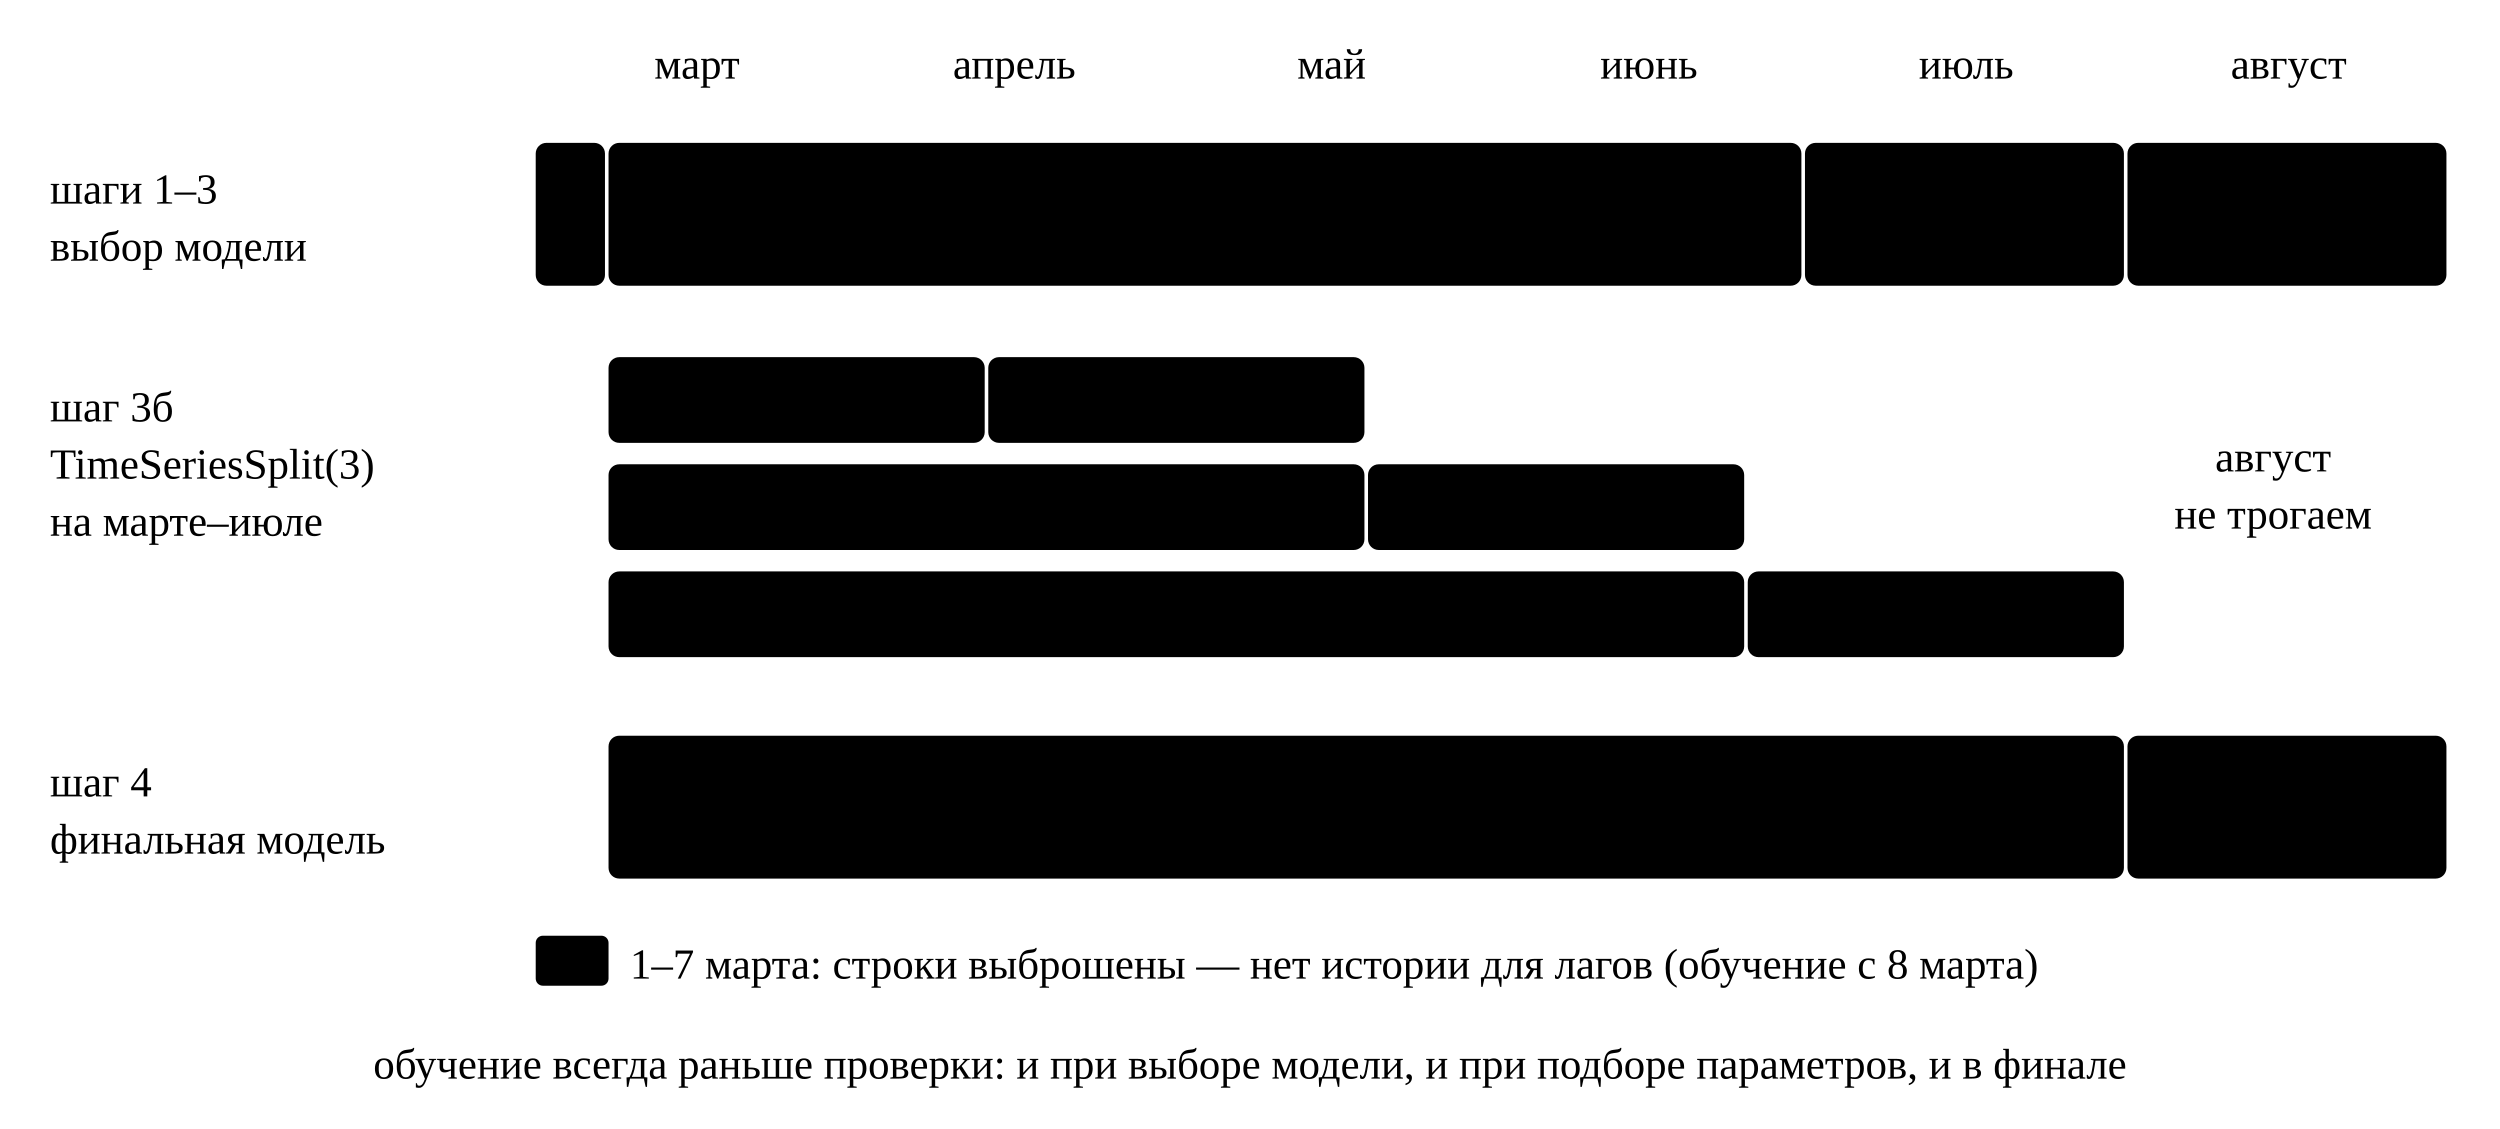
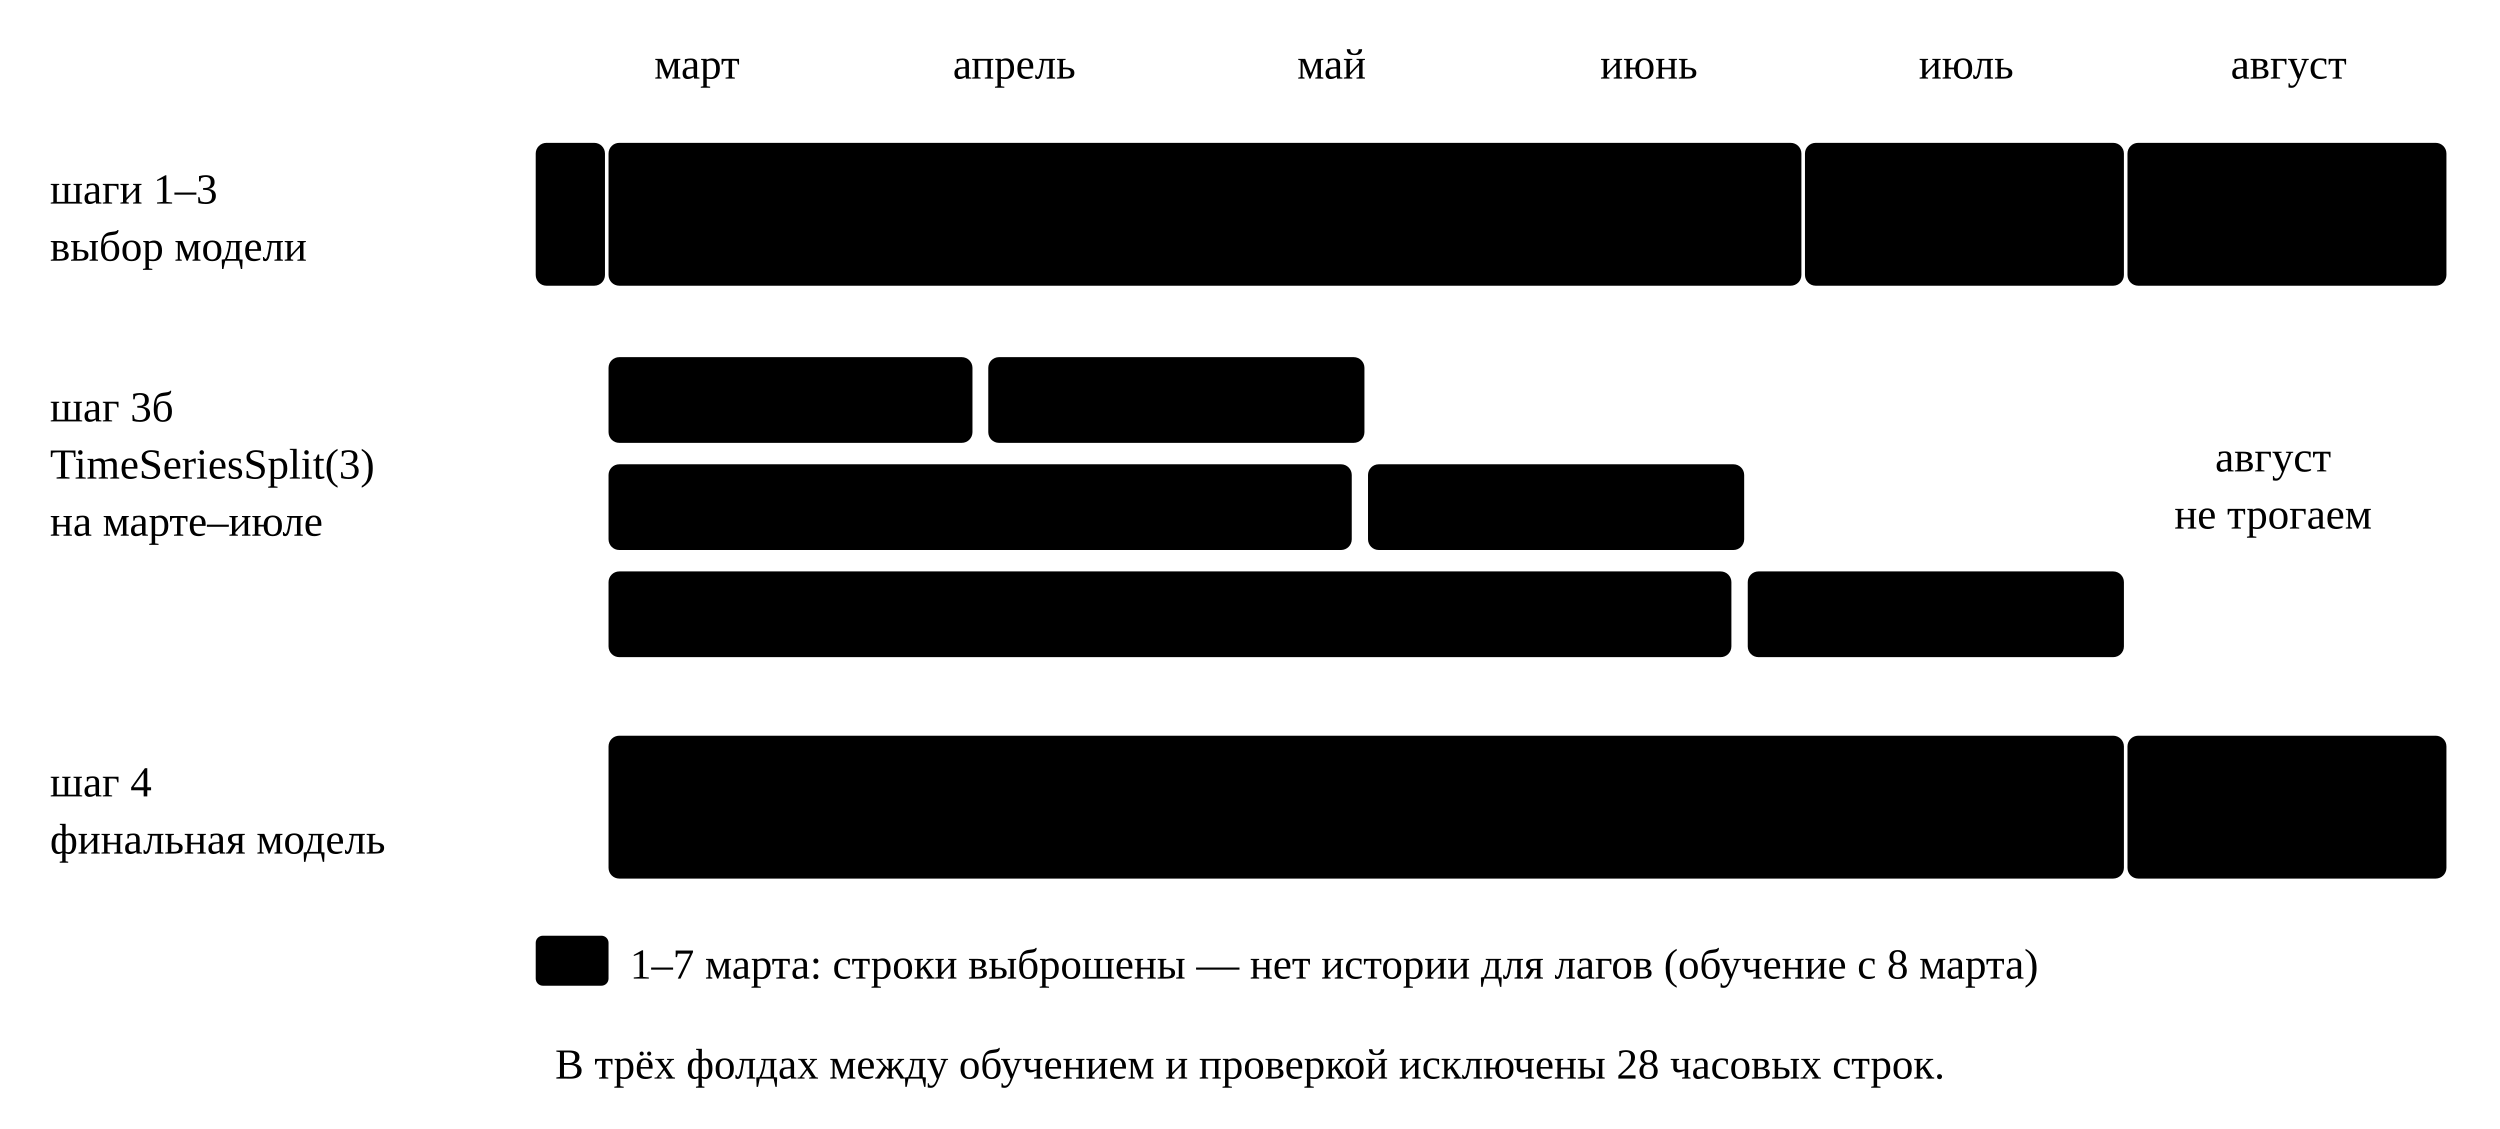
<svg xmlns="http://www.w3.org/2000/svg" viewBox="0 0 700 316" role="img" aria-labelledby="t-ts-project-split">
  <defs>
    <marker id="ah-ts-project-split" viewBox="0 0 10 10" refX="9" refY="5" markerWidth="7" markerHeight="7" orient="auto-start-reverse">
      <path class="ah" d="M0,0 L10,5 L0,10 z" />
    </marker>
  </defs>
  <path class="ln-mut dash" d="M150.0,28 L150.0,252" />
  <text class="mut sm" x="195.152" y="22" text-anchor="middle">март</text>
  <path class="ln-mut dash" d="M240.3,28 L240.3,252" />
  <text class="mut sm" x="284.0" y="22" text-anchor="middle">апрель</text>
  <path class="ln-mut dash" d="M327.7,28 L327.7,252" />
  <text class="mut sm" x="372.848" y="22" text-anchor="middle">май</text>
  <path class="ln-mut dash" d="M418.0,28 L418.0,252" />
  <text class="mut sm" x="461.696" y="22" text-anchor="middle">июнь</text>
  <path class="ln-mut dash" d="M505.4,28 L505.4,252" />
  <text class="mut sm" x="550.543" y="22" text-anchor="middle">июль</text>
  <path class="ln-mut dash" d="M595.7,28 L595.7,252" />
  <text class="mut sm" x="640.848" y="22" text-anchor="middle">август</text>
  <path class="ln-mut dash" d="M686.0,28 L686.0,252" />
  <text class="ink sm b" x="14" y="57" text-anchor="start">шаги 1–3</text>
  <text class="ink2 sm" x="14" y="73" text-anchor="start">выбор модели</text>
  <rect class="box dash" x="150.0" y="40" width="19.391" height="40" rx="3" />
  <rect class="box-acc" x="170.391" y="40" width="334.0" height="40" rx="3" />
  <text class="ink sm b" x="337.891" y="57.0" text-anchor="middle">обучение</text>
-   <text class="ink2 sm" x="337.891" y="73.0" text-anchor="middle">8 марта – 30 июня</text>
+   <text class="ink2 sm" x="337.891" y="73.0" text-anchor="middle">до 30 июня 19:00</text>
  <rect class="box-ok" x="505.391" y="40" width="89.304" height="40" rx="3" />
  <text class="ink sm b" x="550.543" y="57.0" text-anchor="middle">валидация</text>
-   <text class="ink2 sm" x="550.543" y="73.0" text-anchor="middle">июль</text>
+   <text class="ink2 sm" x="550.543" y="73.0" text-anchor="middle">740 часов</text>
  <rect class="box-warn" x="595.696" y="40" width="89.304" height="40" rx="3" />
  <text class="ink sm b" x="640.848" y="57.0" text-anchor="middle">тест</text>
  <text class="ink2 sm" x="640.848" y="73.0" text-anchor="middle">август</text>
  <text class="ink sm b" x="14" y="118" text-anchor="start">шаг 3б</text>
  <text class="ink2 sm" x="14" y="134" text-anchor="start">TimeSeriesSplit(3)</text>
  <text class="ink2 sm" x="14" y="150" text-anchor="start">на марте–июле</text>
-   <rect class="box-acc" x="170.391" y="100" width="105.326" height="24" rx="3" />
+   <rect class="box-acc" x="170.391" y="100" width="101.9" height="24" rx="3" />
  <rect class="box-ok" x="276.717" y="100" width="105.326" height="24" rx="3" />
-   <text class="ink sm" x="329.88" y="117.0" text-anchor="middle">проверка 876 ч</text>
-   <rect class="box-acc" x="170.391" y="130" width="211.652" height="24" rx="3" />
+   <text class="ink sm" x="329.88" y="117.0" text-anchor="middle">проверка 875 ч</text>
+   <rect class="box-acc" x="170.391" y="130" width="208.1" height="24" rx="3" />
  <rect class="box-ok" x="383.043" y="130" width="105.326" height="24" rx="3" />
-   <text class="ink sm" x="436.207" y="147.0" text-anchor="middle">проверка 876 ч</text>
-   <rect class="box-acc" x="170.391" y="160" width="317.978" height="24" rx="3" />
+   <text class="ink sm" x="436.207" y="147.0" text-anchor="middle">проверка 875 ч</text>
+   <rect class="box-acc" x="170.391" y="160" width="314.4" height="24" rx="3" />
  <text class="ink2 sm" x="329.88" y="177.0" text-anchor="middle">обучение</text>
  <rect class="box-ok" x="489.37" y="160" width="105.326" height="24" rx="3" />
-   <text class="ink sm" x="542.533" y="177.0" text-anchor="middle">проверка 876 ч</text>
+   <text class="ink sm" x="542.533" y="177.0" text-anchor="middle">проверка 875 ч</text>
  <text class="mut sm" x="636.478" y="132" text-anchor="middle">август</text>
  <text class="mut sm" x="636.478" y="148" text-anchor="middle">не трогаем</text>
  <text class="ink sm b" x="14" y="223" text-anchor="start">шаг 4</text>
  <text class="ink2 sm" x="14" y="239" text-anchor="start">финальная модель</text>
  <rect class="box-acc" x="170.391" y="206" width="424.304" height="40" rx="3" />
  <text class="ink sm b" x="383.043" y="223.0" text-anchor="middle">обучение + валидация</text>
-   <text class="ink2 sm" x="383.043" y="239.0" text-anchor="middle">8 марта – 31 июля</text>
+   <text class="ink2 sm" x="383.043" y="239.0" text-anchor="middle">до 31 июля 19:00</text>
  <rect class="box-warn" x="595.696" y="206" width="89.304" height="40" rx="3" />
  <text class="ink sm b" x="640.848" y="223.0" text-anchor="middle">тест</text>
  <text class="ink2 sm" x="640.848" y="239.0" text-anchor="middle">один раз</text>
  <rect class="box dash" x="150.0" y="262" width="20.391" height="14" rx="2" />
  <text class="mut sm" x="176.391" y="274" text-anchor="start">1–7 марта: строки выброшены — нет истории для лагов (обучение с 8 марта)</text>
-   <text class="ink2 sm" x="350" y="302" text-anchor="middle">обучение всегда раньше проверки: и при выборе модели, и при подборе параметров, и в финале</text>
+   <text class="ink2 sm" x="350" y="302" text-anchor="middle">В трёх фолдах между обучением и проверкой исключены 28 часовых строк.</text>
</svg>
